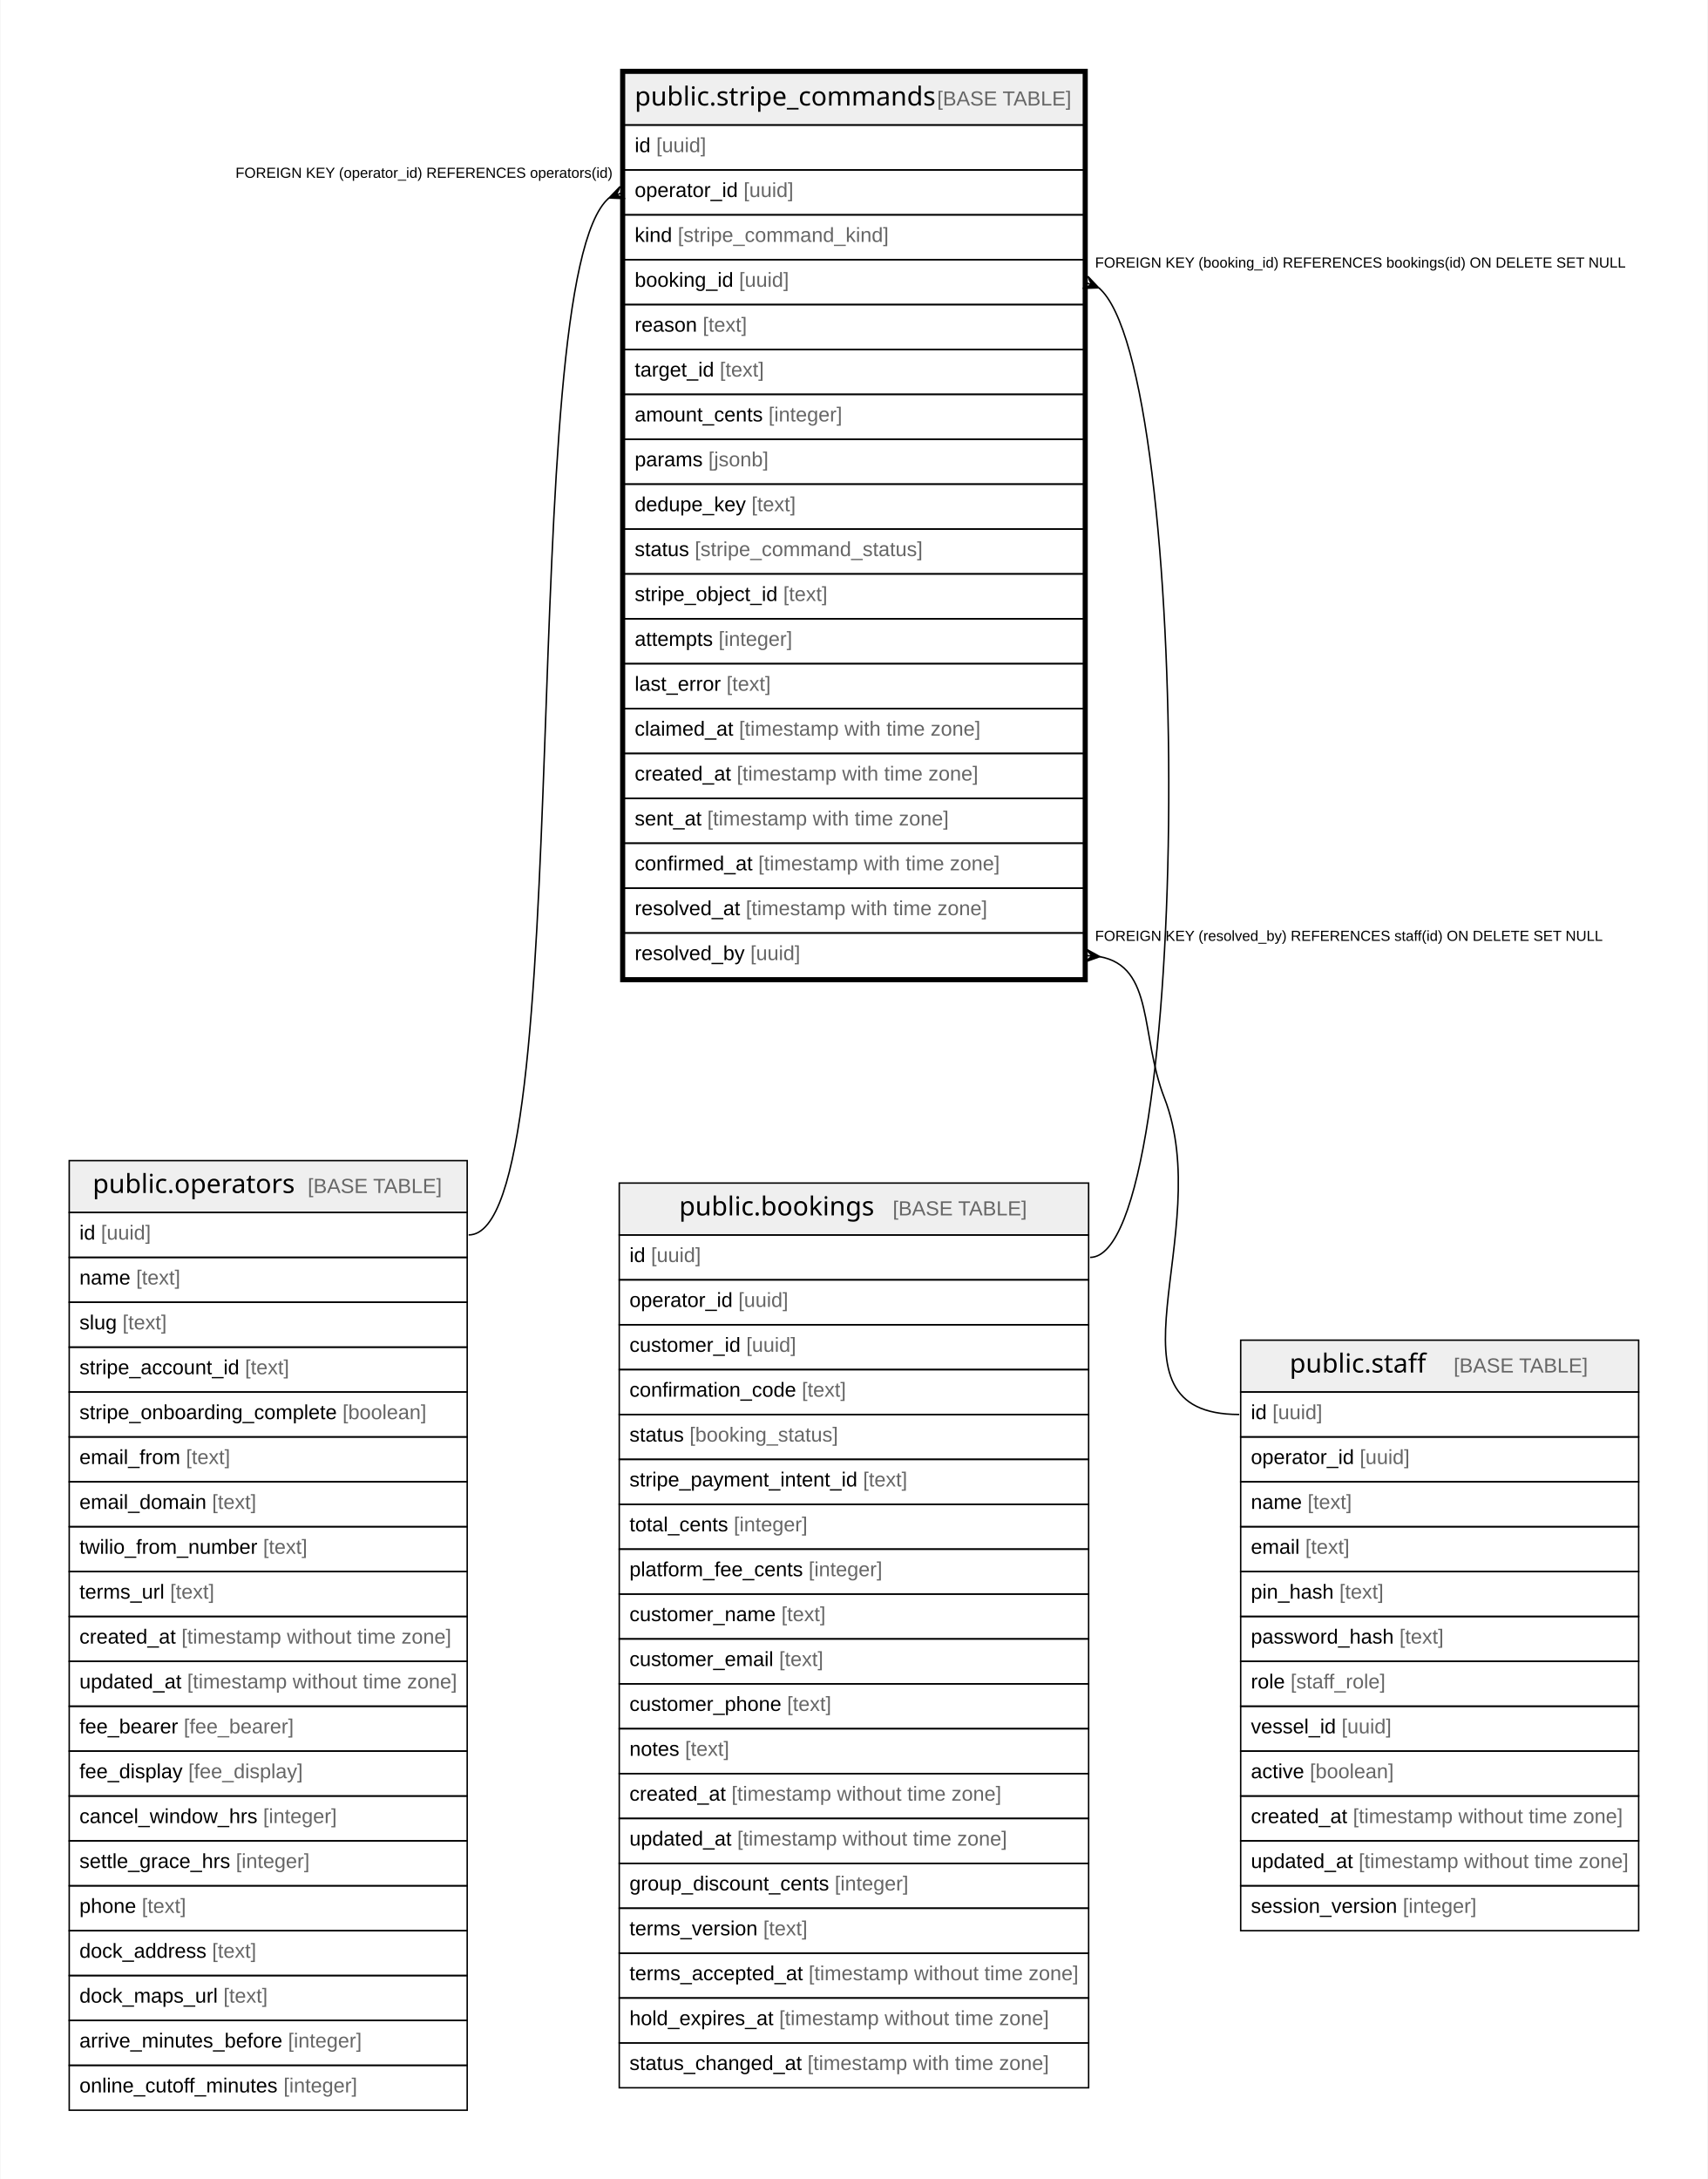
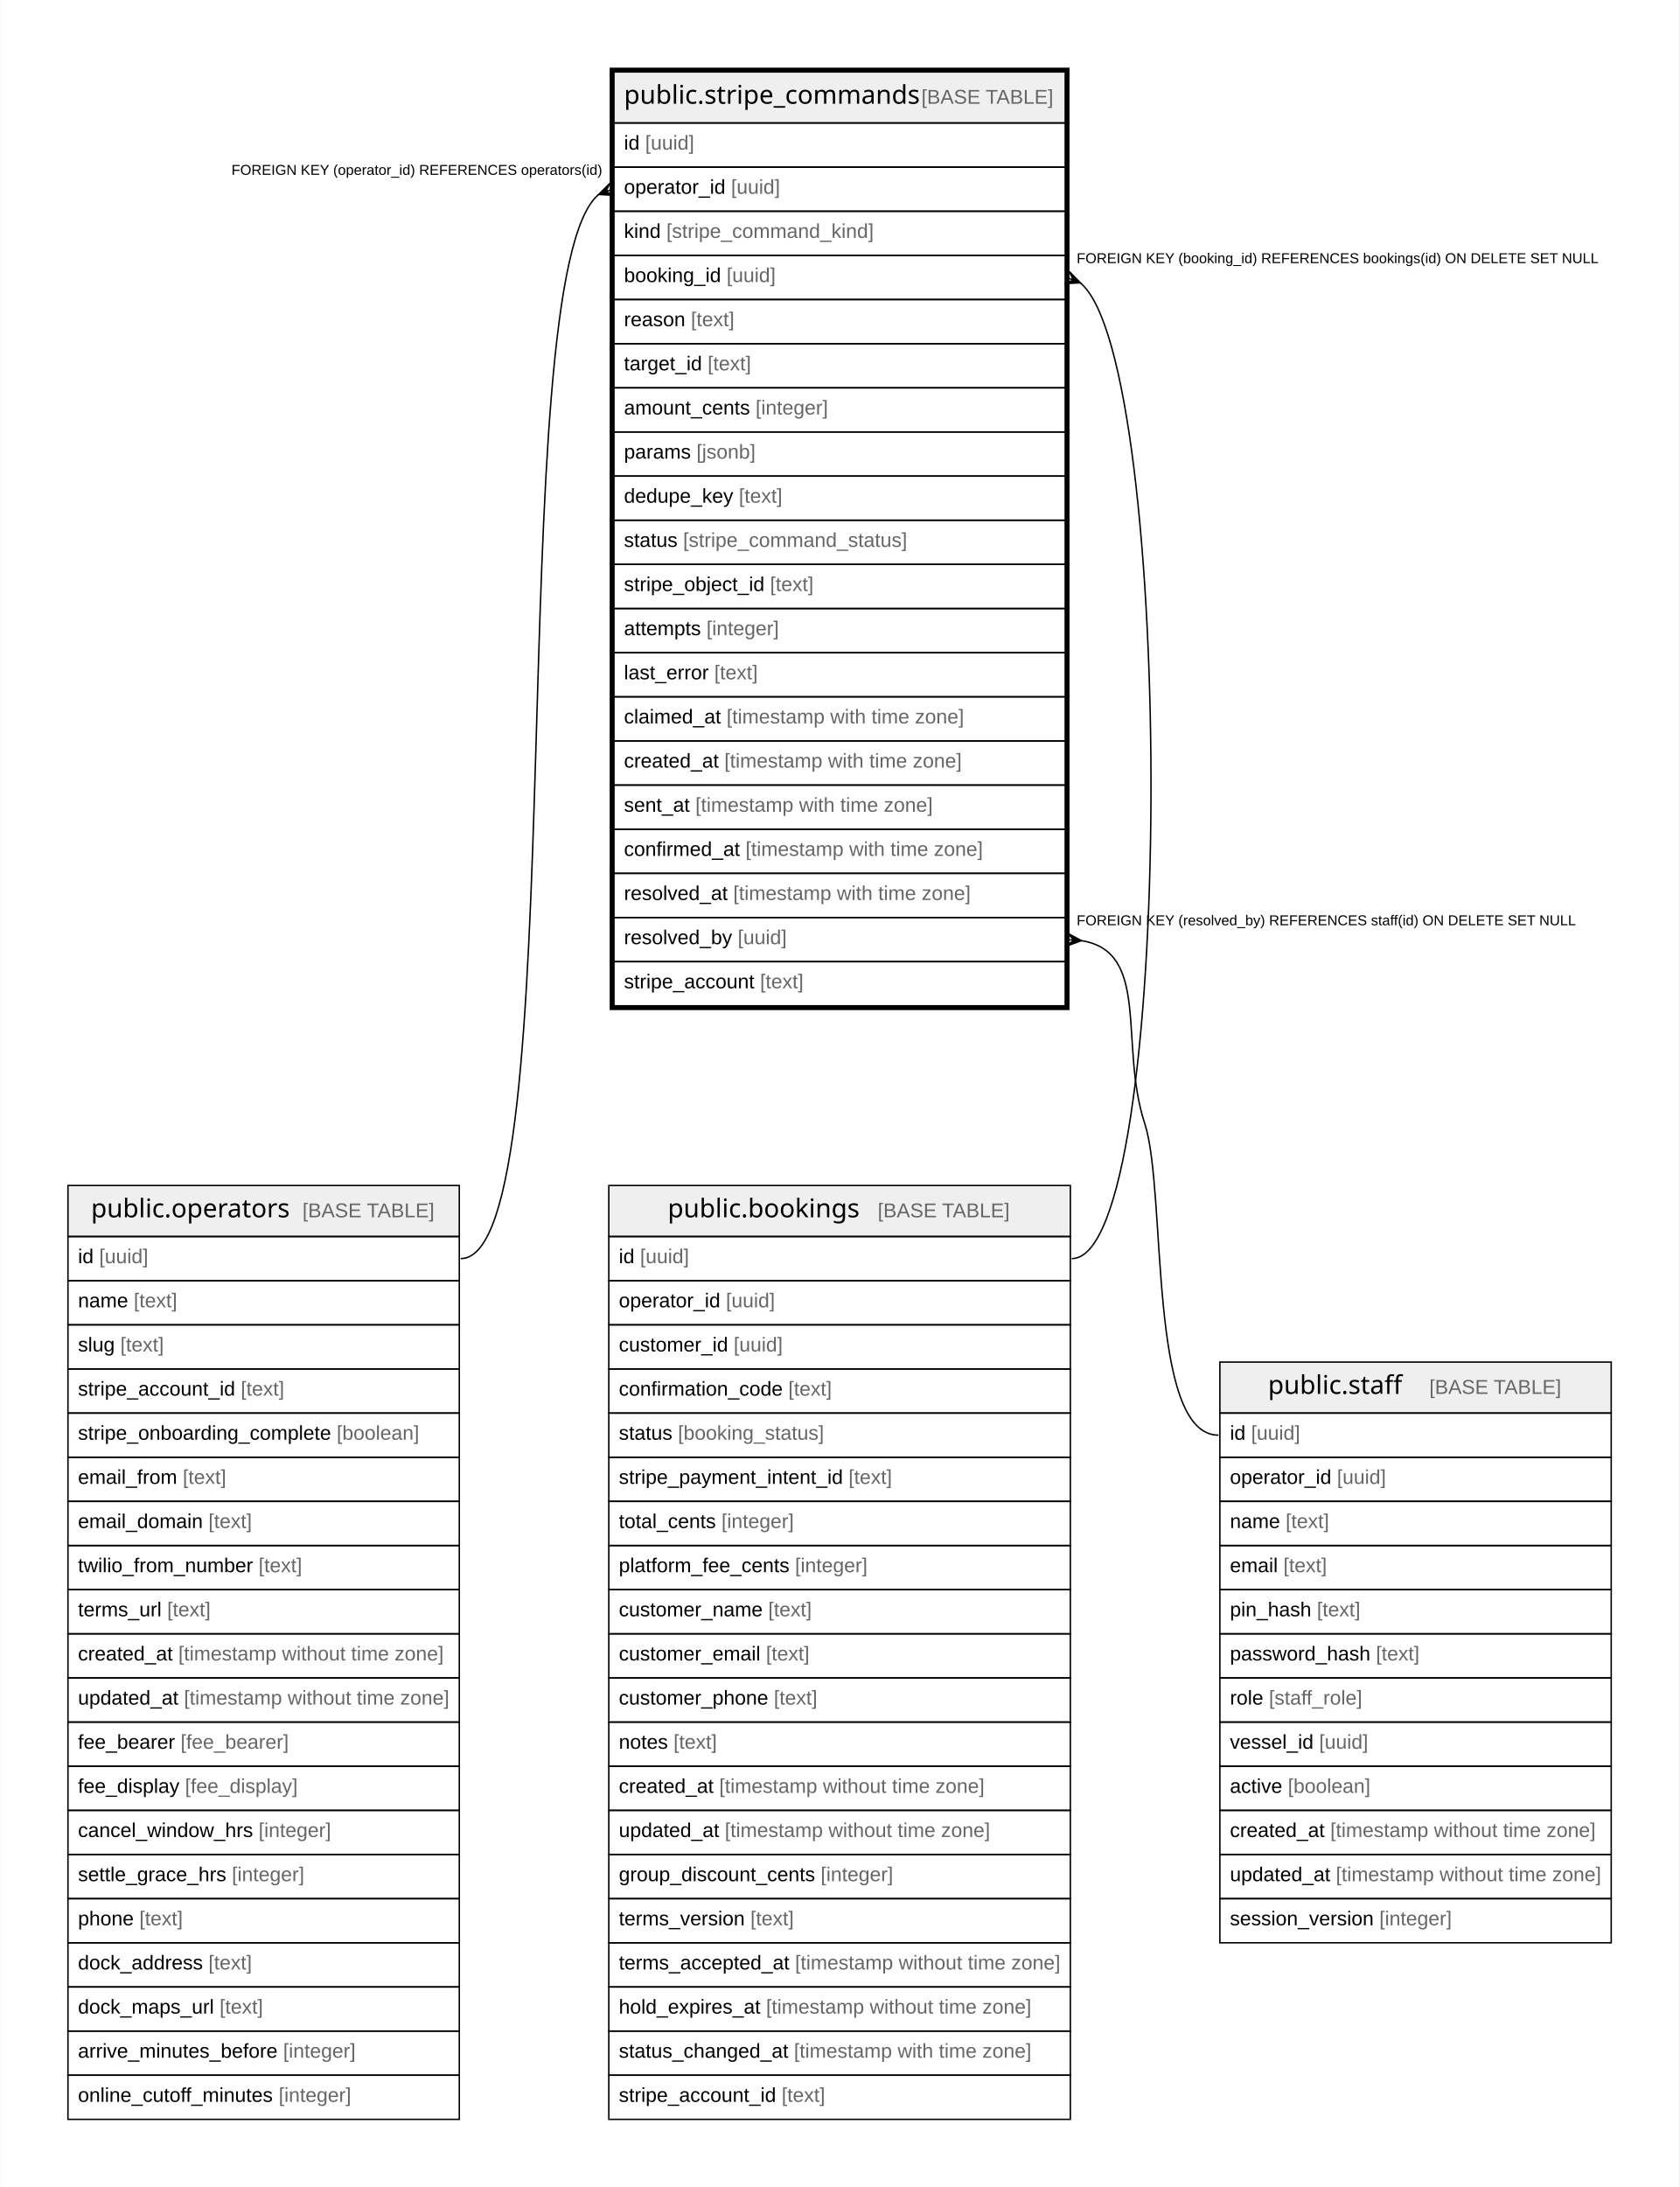
- <svg xmlns="http://www.w3.org/2000/svg" width="1172pt" height="1495pt" viewBox="0.00 0.00 1171.54 1495.20">
-   <g id="graph0" class="graph" transform="scale(1 1) rotate(0) translate(4 1491.2)">
-     <polygon fill="white" stroke="none" points="-4,4 -4,-1491.2 1167.54,-1491.2 1167.54,4 -4,4" />
+ <svg xmlns="http://www.w3.org/2000/svg" width="1172pt" height="1526pt" viewBox="0.00 0.00 1171.54 1526.00">
+   <g id="graph0" class="graph" transform="scale(1 1) rotate(0) translate(4 1522)">
+     <polygon fill="white" stroke="none" points="-4,4 -4,-1522 1167.54,-1522 1167.54,4 -4,4" />
    <g id="node1" class="node">
-       <polygon fill="#efefef" stroke="none" points="424.29,-1405.4 424.29,-1441 739.25,-1441 739.25,-1405.4 424.29,-1405.4" />
-       <polygon fill="none" stroke="black" points="424.29,-1405.4 424.29,-1441 739.25,-1441 739.25,-1405.4 424.29,-1405.4" />
-       <text text-anchor="start" x="431.29" y="-1418.8" font-family="Arial Bold" font-size="18.00">public.stripe_commands</text>
-       <text text-anchor="start" x="607.76" y="-1418.8" font-family="Arial" font-size="14.00">    </text>
-       <text text-anchor="start" x="638.88" y="-1418.8" font-family="Arial" font-size="14.00" fill="#666666">[BASE TABLE]</text>
+       <polygon fill="#efefef" stroke="none" points="424.29,-1436.2 424.29,-1471.8 739.25,-1471.8 739.25,-1436.2 424.29,-1436.2" />
+       <polygon fill="none" stroke="black" points="424.29,-1436.2 424.29,-1471.8 739.25,-1471.8 739.25,-1436.2 424.29,-1436.2" />
+       <text text-anchor="start" x="431.29" y="-1449.6" font-family="Arial Bold" font-size="18.00">public.stripe_commands</text>
+       <text text-anchor="start" x="607.76" y="-1449.6" font-family="Arial" font-size="14.00">    </text>
+       <text text-anchor="start" x="638.88" y="-1449.6" font-family="Arial" font-size="14.00" fill="#666666">[BASE TABLE]</text>
+       <polygon fill="none" stroke="black" points="424.29,-1405.4 424.29,-1436.2 739.25,-1436.2 739.25,-1405.4 424.29,-1405.4" />
+       <text text-anchor="start" x="431.29" y="-1417.6" font-family="Arial" font-size="14.00">id </text>
+       <text text-anchor="start" x="446.08" y="-1417.6" font-family="Arial" font-size="14.00" fill="#666666">[uuid]</text>
      <polygon fill="none" stroke="black" points="424.29,-1374.6 424.29,-1405.4 739.25,-1405.4 739.25,-1374.6 424.29,-1374.6" />
-       <text text-anchor="start" x="431.29" y="-1386.8" font-family="Arial" font-size="14.00">id </text>
-       <text text-anchor="start" x="446.08" y="-1386.8" font-family="Arial" font-size="14.00" fill="#666666">[uuid]</text>
+       <text text-anchor="start" x="431.29" y="-1386.8" font-family="Arial" font-size="14.00">operator_id </text>
+       <text text-anchor="start" x="506.01" y="-1386.8" font-family="Arial" font-size="14.00" fill="#666666">[uuid]</text>
      <polygon fill="none" stroke="black" points="424.29,-1343.8 424.29,-1374.6 739.25,-1374.6 739.25,-1343.8 424.29,-1343.8" />
-       <text text-anchor="start" x="431.29" y="-1356" font-family="Arial" font-size="14.00">operator_id </text>
-       <text text-anchor="start" x="506.01" y="-1356" font-family="Arial" font-size="14.00" fill="#666666">[uuid]</text>
+       <text text-anchor="start" x="431.29" y="-1356" font-family="Arial" font-size="14.00">kind </text>
+       <text text-anchor="start" x="460.87" y="-1356" font-family="Arial" font-size="14.00" fill="#666666">[stripe_command_kind]</text>
      <polygon fill="none" stroke="black" points="424.29,-1313 424.29,-1343.8 739.25,-1343.8 739.25,-1313 424.29,-1313" />
-       <text text-anchor="start" x="431.29" y="-1325.2" font-family="Arial" font-size="14.00">kind </text>
-       <text text-anchor="start" x="460.87" y="-1325.2" font-family="Arial" font-size="14.00" fill="#666666">[stripe_command_kind]</text>
+       <text text-anchor="start" x="431.29" y="-1325.2" font-family="Arial" font-size="14.00">booking_id </text>
+       <text text-anchor="start" x="502.91" y="-1325.2" font-family="Arial" font-size="14.00" fill="#666666">[uuid]</text>
      <polygon fill="none" stroke="black" points="424.29,-1282.2 424.29,-1313 739.25,-1313 739.25,-1282.2 424.29,-1282.2" />
-       <text text-anchor="start" x="431.29" y="-1294.4" font-family="Arial" font-size="14.00">booking_id </text>
-       <text text-anchor="start" x="502.91" y="-1294.4" font-family="Arial" font-size="14.00" fill="#666666">[uuid]</text>
+       <text text-anchor="start" x="431.29" y="-1294.4" font-family="Arial" font-size="14.00">reason </text>
+       <text text-anchor="start" x="477.99" y="-1294.4" font-family="Arial" font-size="14.00" fill="#666666">[text]</text>
      <polygon fill="none" stroke="black" points="424.29,-1251.4 424.29,-1282.2 739.25,-1282.2 739.25,-1251.4 424.29,-1251.4" />
-       <text text-anchor="start" x="431.29" y="-1263.6" font-family="Arial" font-size="14.00">reason </text>
-       <text text-anchor="start" x="477.99" y="-1263.6" font-family="Arial" font-size="14.00" fill="#666666">[text]</text>
+       <text text-anchor="start" x="431.29" y="-1263.6" font-family="Arial" font-size="14.00">target_id </text>
+       <text text-anchor="start" x="489.67" y="-1263.6" font-family="Arial" font-size="14.00" fill="#666666">[text]</text>
      <polygon fill="none" stroke="black" points="424.29,-1220.6 424.29,-1251.4 739.25,-1251.4 739.25,-1220.6 424.29,-1220.6" />
-       <text text-anchor="start" x="431.29" y="-1232.8" font-family="Arial" font-size="14.00">target_id </text>
-       <text text-anchor="start" x="489.67" y="-1232.8" font-family="Arial" font-size="14.00" fill="#666666">[text]</text>
+       <text text-anchor="start" x="431.29" y="-1232.8" font-family="Arial" font-size="14.00">amount_cents </text>
+       <text text-anchor="start" x="523.13" y="-1232.8" font-family="Arial" font-size="14.00" fill="#666666">[integer]</text>
      <polygon fill="none" stroke="black" points="424.29,-1189.8 424.29,-1220.6 739.25,-1220.6 739.25,-1189.8 424.29,-1189.8" />
-       <text text-anchor="start" x="431.29" y="-1202" font-family="Arial" font-size="14.00">amount_cents </text>
-       <text text-anchor="start" x="523.13" y="-1202" font-family="Arial" font-size="14.00" fill="#666666">[integer]</text>
+       <text text-anchor="start" x="431.29" y="-1202" font-family="Arial" font-size="14.00">params </text>
+       <text text-anchor="start" x="481.87" y="-1202" font-family="Arial" font-size="14.00" fill="#666666">[jsonb]</text>
      <polygon fill="none" stroke="black" points="424.29,-1159 424.29,-1189.8 739.25,-1189.8 739.25,-1159 424.29,-1159" />
-       <text text-anchor="start" x="431.29" y="-1171.2" font-family="Arial" font-size="14.00">params </text>
-       <text text-anchor="start" x="481.87" y="-1171.2" font-family="Arial" font-size="14.00" fill="#666666">[jsonb]</text>
+       <text text-anchor="start" x="431.29" y="-1171.2" font-family="Arial" font-size="14.00">dedupe_key </text>
+       <text text-anchor="start" x="511.47" y="-1171.2" font-family="Arial" font-size="14.00" fill="#666666">[text]</text>
      <polygon fill="none" stroke="black" points="424.29,-1128.2 424.29,-1159 739.25,-1159 739.25,-1128.2 424.29,-1128.2" />
-       <text text-anchor="start" x="431.29" y="-1140.4" font-family="Arial" font-size="14.00">dedupe_key </text>
-       <text text-anchor="start" x="511.47" y="-1140.4" font-family="Arial" font-size="14.00" fill="#666666">[text]</text>
+       <text text-anchor="start" x="431.29" y="-1140.4" font-family="Arial" font-size="14.00">status </text>
+       <text text-anchor="start" x="472.53" y="-1140.4" font-family="Arial" font-size="14.00" fill="#666666">[stripe_command_status]</text>
      <polygon fill="none" stroke="black" points="424.29,-1097.4 424.29,-1128.2 739.25,-1128.2 739.25,-1097.4 424.29,-1097.4" />
-       <text text-anchor="start" x="431.29" y="-1109.6" font-family="Arial" font-size="14.00">status </text>
-       <text text-anchor="start" x="472.53" y="-1109.6" font-family="Arial" font-size="14.00" fill="#666666">[stripe_command_status]</text>
+       <text text-anchor="start" x="431.29" y="-1109.6" font-family="Arial" font-size="14.00">stripe_object_id </text>
+       <text text-anchor="start" x="533.24" y="-1109.6" font-family="Arial" font-size="14.00" fill="#666666">[text]</text>
      <polygon fill="none" stroke="black" points="424.29,-1066.6 424.29,-1097.4 739.25,-1097.4 739.25,-1066.6 424.29,-1066.6" />
-       <text text-anchor="start" x="431.29" y="-1078.8" font-family="Arial" font-size="14.00">stripe_object_id </text>
-       <text text-anchor="start" x="533.24" y="-1078.8" font-family="Arial" font-size="14.00" fill="#666666">[text]</text>
+       <text text-anchor="start" x="431.29" y="-1078.8" font-family="Arial" font-size="14.00">attempts </text>
+       <text text-anchor="start" x="488.87" y="-1078.8" font-family="Arial" font-size="14.00" fill="#666666">[integer]</text>
      <polygon fill="none" stroke="black" points="424.29,-1035.8 424.29,-1066.6 739.25,-1066.6 739.25,-1035.8 424.29,-1035.8" />
-       <text text-anchor="start" x="431.29" y="-1048" font-family="Arial" font-size="14.00">attempts </text>
-       <text text-anchor="start" x="488.87" y="-1048" font-family="Arial" font-size="14.00" fill="#666666">[integer]</text>
+       <text text-anchor="start" x="431.29" y="-1048" font-family="Arial" font-size="14.00">last_error </text>
+       <text text-anchor="start" x="494.31" y="-1048" font-family="Arial" font-size="14.00" fill="#666666">[text]</text>
      <polygon fill="none" stroke="black" points="424.29,-1005 424.29,-1035.8 739.25,-1035.8 739.25,-1005 424.29,-1005" />
-       <text text-anchor="start" x="431.29" y="-1017.2" font-family="Arial" font-size="14.00">last_error </text>
-       <text text-anchor="start" x="494.31" y="-1017.2" font-family="Arial" font-size="14.00" fill="#666666">[text]</text>
+       <text text-anchor="start" x="431.29" y="-1017.2" font-family="Arial" font-size="14.00">claimed_at </text>
+       <text text-anchor="start" x="502.89" y="-1017.2" font-family="Arial" font-size="14.00" fill="#666666">[timestamp with time zone]</text>
      <polygon fill="none" stroke="black" points="424.29,-974.2 424.29,-1005 739.25,-1005 739.25,-974.2 424.29,-974.2" />
-       <text text-anchor="start" x="431.29" y="-986.4" font-family="Arial" font-size="14.00">claimed_at </text>
-       <text text-anchor="start" x="502.89" y="-986.4" font-family="Arial" font-size="14.00" fill="#666666">[timestamp with time zone]</text>
+       <text text-anchor="start" x="431.29" y="-986.4" font-family="Arial" font-size="14.00">created_at </text>
+       <text text-anchor="start" x="501.34" y="-986.4" font-family="Arial" font-size="14.00" fill="#666666">[timestamp with time zone]</text>
      <polygon fill="none" stroke="black" points="424.29,-943.4 424.29,-974.2 739.25,-974.2 739.25,-943.4 424.29,-943.4" />
-       <text text-anchor="start" x="431.29" y="-955.6" font-family="Arial" font-size="14.00">created_at </text>
-       <text text-anchor="start" x="501.34" y="-955.6" font-family="Arial" font-size="14.00" fill="#666666">[timestamp with time zone]</text>
+       <text text-anchor="start" x="431.29" y="-955.6" font-family="Arial" font-size="14.00">sent_at </text>
+       <text text-anchor="start" x="481.11" y="-955.6" font-family="Arial" font-size="14.00" fill="#666666">[timestamp with time zone]</text>
      <polygon fill="none" stroke="black" points="424.29,-912.6 424.29,-943.4 739.25,-943.4 739.25,-912.6 424.29,-912.6" />
-       <text text-anchor="start" x="431.29" y="-924.8" font-family="Arial" font-size="14.00">sent_at </text>
-       <text text-anchor="start" x="481.11" y="-924.8" font-family="Arial" font-size="14.00" fill="#666666">[timestamp with time zone]</text>
+       <text text-anchor="start" x="431.29" y="-924.8" font-family="Arial" font-size="14.00">confirmed_at </text>
+       <text text-anchor="start" x="516.11" y="-924.8" font-family="Arial" font-size="14.00" fill="#666666">[timestamp with time zone]</text>
      <polygon fill="none" stroke="black" points="424.29,-881.8 424.29,-912.6 739.25,-912.6 739.25,-881.8 424.29,-881.8" />
-       <text text-anchor="start" x="431.29" y="-894" font-family="Arial" font-size="14.00">confirmed_at </text>
-       <text text-anchor="start" x="516.11" y="-894" font-family="Arial" font-size="14.00" fill="#666666">[timestamp with time zone]</text>
+       <text text-anchor="start" x="431.29" y="-894" font-family="Arial" font-size="14.00">resolved_at </text>
+       <text text-anchor="start" x="507.56" y="-894" font-family="Arial" font-size="14.00" fill="#666666">[timestamp with time zone]</text>
      <polygon fill="none" stroke="black" points="424.29,-851 424.29,-881.8 739.25,-881.8 739.25,-851 424.29,-851" />
-       <text text-anchor="start" x="431.29" y="-863.2" font-family="Arial" font-size="14.00">resolved_at </text>
-       <text text-anchor="start" x="507.56" y="-863.2" font-family="Arial" font-size="14.00" fill="#666666">[timestamp with time zone]</text>
+       <text text-anchor="start" x="431.29" y="-863.2" font-family="Arial" font-size="14.00">resolved_by </text>
+       <text text-anchor="start" x="510.67" y="-863.2" font-family="Arial" font-size="14.00" fill="#666666">[uuid]</text>
      <polygon fill="none" stroke="black" points="424.29,-820.2 424.29,-851 739.25,-851 739.25,-820.2 424.29,-820.2" />
-       <text text-anchor="start" x="431.29" y="-832.4" font-family="Arial" font-size="14.00">resolved_by </text>
-       <text text-anchor="start" x="510.67" y="-832.4" font-family="Arial" font-size="14.00" fill="#666666">[uuid]</text>
-       <polygon fill="none" stroke="black" stroke-width="3" points="422.79,-818.7 422.79,-1442.5 740.75,-1442.5 740.75,-818.7 422.79,-818.7" />
+       <text text-anchor="start" x="431.29" y="-832.4" font-family="Arial" font-size="14.00">stripe_account </text>
+       <text text-anchor="start" x="526.24" y="-832.4" font-family="Arial" font-size="14.00" fill="#666666">[text]</text>
+       <polygon fill="none" stroke="black" stroke-width="3" points="422.79,-818.7 422.79,-1473.3 740.75,-1473.3 740.75,-818.7 422.79,-818.7" />
    </g>
    <g id="node2" class="node">
      <polygon fill="#efefef" stroke="none" points="43.2,-659.2 43.2,-694.8 316.34,-694.8 316.34,-659.2 43.2,-659.2" />
      <polygon fill="none" stroke="black" points="43.2,-659.2 43.2,-694.8 316.34,-694.8 316.34,-659.2 43.2,-659.2" />
      <text text-anchor="start" x="59.3" y="-672.6" font-family="Arial Bold" font-size="18.00">public.operators</text>
      <text text-anchor="start" x="175.76" y="-672.6" font-family="Arial" font-size="14.00">    </text>
      <text text-anchor="start" x="206.88" y="-672.6" font-family="Arial" font-size="14.00" fill="#666666">[BASE TABLE]</text>
      <polygon fill="none" stroke="black" points="43.2,-628.4 43.2,-659.2 316.34,-659.2 316.34,-628.4 43.2,-628.4" />
      <text text-anchor="start" x="50.2" y="-640.6" font-family="Arial" font-size="14.00">id </text>
      <text text-anchor="start" x="64.99" y="-640.6" font-family="Arial" font-size="14.00" fill="#666666">[uuid]</text>
      <polygon fill="none" stroke="black" points="43.2,-597.6 43.2,-628.4 316.34,-628.4 316.34,-597.6 43.2,-597.6" />
      <text text-anchor="start" x="50.2" y="-609.8" font-family="Arial" font-size="14.00">name </text>
      <text text-anchor="start" x="89.11" y="-609.8" font-family="Arial" font-size="14.00" fill="#666666">[text]</text>
      <polygon fill="none" stroke="black" points="43.2,-566.8 43.2,-597.6 316.34,-597.6 316.34,-566.8 43.2,-566.8" />
      <text text-anchor="start" x="50.2" y="-579" font-family="Arial" font-size="14.00">slug </text>
      <text text-anchor="start" x="79.77" y="-579" font-family="Arial" font-size="14.00" fill="#666666">[text]</text>
      <polygon fill="none" stroke="black" points="43.2,-536 43.2,-566.8 316.34,-566.8 316.34,-536 43.2,-536" />
      <text text-anchor="start" x="50.2" y="-548.2" font-family="Arial" font-size="14.00">stripe_account_id </text>
      <text text-anchor="start" x="163.83" y="-548.2" font-family="Arial" font-size="14.00" fill="#666666">[text]</text>
      <polygon fill="none" stroke="black" points="43.2,-505.2 43.2,-536 316.34,-536 316.34,-505.2 43.2,-505.2" />
      <text text-anchor="start" x="50.2" y="-517.4" font-family="Arial" font-size="14.00">stripe_onboarding_complete </text>
      <text text-anchor="start" x="230.76" y="-517.4" font-family="Arial" font-size="14.00" fill="#666666">[boolean]</text>
      <polygon fill="none" stroke="black" points="43.2,-474.4 43.2,-505.2 316.34,-505.2 316.34,-474.4 43.2,-474.4" />
      <text text-anchor="start" x="50.2" y="-486.6" font-family="Arial" font-size="14.00">email_from </text>
      <text text-anchor="start" x="123.33" y="-486.6" font-family="Arial" font-size="14.00" fill="#666666">[text]</text>
      <polygon fill="none" stroke="black" points="43.2,-443.6 43.2,-474.4 316.34,-474.4 316.34,-443.6 43.2,-443.6" />
      <text text-anchor="start" x="50.2" y="-455.8" font-family="Arial" font-size="14.00">email_domain </text>
      <text text-anchor="start" x="141.25" y="-455.8" font-family="Arial" font-size="14.00" fill="#666666">[text]</text>
      <polygon fill="none" stroke="black" points="43.2,-412.8 43.2,-443.6 316.34,-443.6 316.34,-412.8 43.2,-412.8" />
      <text text-anchor="start" x="50.2" y="-425" font-family="Arial" font-size="14.00">twilio_from_number </text>
      <text text-anchor="start" x="176.25" y="-425" font-family="Arial" font-size="14.00" fill="#666666">[text]</text>
      <polygon fill="none" stroke="black" points="43.2,-382 43.2,-412.8 316.34,-412.8 316.34,-382 43.2,-382" />
      <text text-anchor="start" x="50.2" y="-394.2" font-family="Arial" font-size="14.00">terms_url </text>
      <text text-anchor="start" x="112.43" y="-394.2" font-family="Arial" font-size="14.00" fill="#666666">[text]</text>
      <polygon fill="none" stroke="black" points="43.2,-351.2 43.2,-382 316.34,-382 316.34,-351.2 43.2,-351.2" />
      <text text-anchor="start" x="50.2" y="-363.4" font-family="Arial" font-size="14.00">created_at </text>
      <text text-anchor="start" x="120.25" y="-363.4" font-family="Arial" font-size="14.00" fill="#666666">[timestamp without time zone]</text>
      <polygon fill="none" stroke="black" points="43.2,-320.4 43.2,-351.2 316.34,-351.2 316.34,-320.4 43.2,-320.4" />
      <text text-anchor="start" x="50.2" y="-332.6" font-family="Arial" font-size="14.00">updated_at </text>
      <text text-anchor="start" x="124.16" y="-332.6" font-family="Arial" font-size="14.00" fill="#666666">[timestamp without time zone]</text>
      <polygon fill="none" stroke="black" points="43.2,-289.6 43.2,-320.4 316.34,-320.4 316.34,-289.6 43.2,-289.6" />
      <text text-anchor="start" x="50.2" y="-301.8" font-family="Arial" font-size="14.00">fee_bearer </text>
      <text text-anchor="start" x="121.81" y="-301.8" font-family="Arial" font-size="14.00" fill="#666666">[fee_bearer]</text>
      <polygon fill="none" stroke="black" points="43.2,-258.8 43.2,-289.6 316.34,-289.6 316.34,-258.8 43.2,-258.8" />
      <text text-anchor="start" x="50.2" y="-271" font-family="Arial" font-size="14.00">fee_display </text>
      <text text-anchor="start" x="124.92" y="-271" font-family="Arial" font-size="14.00" fill="#666666">[fee_display]</text>
      <polygon fill="none" stroke="black" points="43.2,-228 43.2,-258.8 316.34,-258.8 316.34,-228 43.2,-228" />
      <text text-anchor="start" x="50.2" y="-240.2" font-family="Arial" font-size="14.00">cancel_window_hrs </text>
      <text text-anchor="start" x="176.27" y="-240.2" font-family="Arial" font-size="14.00" fill="#666666">[integer]</text>
      <polygon fill="none" stroke="black" points="43.2,-197.2 43.2,-228 316.34,-228 316.34,-197.2 43.2,-197.2" />
      <text text-anchor="start" x="50.2" y="-209.4" font-family="Arial" font-size="14.00">settle_grace_hrs </text>
      <text text-anchor="start" x="157.59" y="-209.4" font-family="Arial" font-size="14.00" fill="#666666">[integer]</text>
      <polygon fill="none" stroke="black" points="43.2,-166.4 43.2,-197.2 316.34,-197.2 316.34,-166.4 43.2,-166.4" />
      <text text-anchor="start" x="50.2" y="-178.6" font-family="Arial" font-size="14.00">phone </text>
      <text text-anchor="start" x="93.02" y="-178.6" font-family="Arial" font-size="14.00" fill="#666666">[text]</text>
      <polygon fill="none" stroke="black" points="43.2,-135.6 43.2,-166.4 316.34,-166.4 316.34,-135.6 43.2,-135.6" />
      <text text-anchor="start" x="50.2" y="-147.8" font-family="Arial" font-size="14.00">dock_address </text>
      <text text-anchor="start" x="141.25" y="-147.8" font-family="Arial" font-size="14.00" fill="#666666">[text]</text>
      <polygon fill="none" stroke="black" points="43.2,-104.8 43.2,-135.6 316.34,-135.6 316.34,-104.8 43.2,-104.8" />
      <text text-anchor="start" x="50.2" y="-117" font-family="Arial" font-size="14.00">dock_maps_url </text>
      <text text-anchor="start" x="149.03" y="-117" font-family="Arial" font-size="14.00" fill="#666666">[text]</text>
      <polygon fill="none" stroke="black" points="43.2,-74 43.2,-104.8 316.34,-104.8 316.34,-74 43.2,-74" />
      <text text-anchor="start" x="50.2" y="-86.2" font-family="Arial" font-size="14.00">arrive_minutes_before </text>
      <text text-anchor="start" x="193.39" y="-86.2" font-family="Arial" font-size="14.00" fill="#666666">[integer]</text>
      <polygon fill="none" stroke="black" points="43.2,-43.2 43.2,-74 316.34,-74 316.34,-43.2 43.2,-43.2" />
      <text text-anchor="start" x="50.2" y="-55.4" font-family="Arial" font-size="14.00">online_cutoff_minutes </text>
      <text text-anchor="start" x="190.29" y="-55.4" font-family="Arial" font-size="14.00" fill="#666666">[integer]</text>
    </g>
    <g id="edge1" class="edge">
-       <path fill="none" stroke="black" d="M413.66,-1355.35C347.39,-1299.04 394.25,-643.8 317.34,-643.8" />
-       <polygon fill="black" stroke="black" points="413.7,-1355.36 421.31,-1363.25 418.65,-1357.34 422.67,-1358.95 422.67,-1358.95 422.67,-1358.95 418.65,-1357.34 424.65,-1354.9 413.7,-1355.36" />
-       <text text-anchor="start" x="157.33" y="-1369.2" font-family="Arial" font-size="10.00">FOREIGN KEY (operator_id) REFERENCES operators(id)</text>
+       <path fill="none" stroke="black" d="M413.7,-1386.34C344.35,-1330.04 397.65,-643.8 317.34,-643.8" />
+       <polygon fill="black" stroke="black" points="413.64,-1386.31 421.38,-1394.08 418.62,-1388.22 422.67,-1389.76 422.67,-1389.76 422.67,-1389.76 418.62,-1388.22 424.59,-1385.68 413.64,-1386.31" />
+       <text text-anchor="start" x="157.33" y="-1400" font-family="Arial" font-size="10.00">FOREIGN KEY (operator_id) REFERENCES operators(id)</text>
    </g>
    <g id="node3" class="node">
-       <polygon fill="#efefef" stroke="none" points="420.7,-643.8 420.7,-679.4 742.84,-679.4 742.84,-643.8 420.7,-643.8" />
-       <polygon fill="none" stroke="black" points="420.7,-643.8 420.7,-679.4 742.84,-679.4 742.84,-643.8 420.7,-643.8" />
-       <text text-anchor="start" x="461.78" y="-657.2" font-family="Arial Bold" font-size="18.00">public.bookings</text>
-       <text text-anchor="start" x="577.28" y="-657.2" font-family="Arial" font-size="14.00">    </text>
-       <text text-anchor="start" x="608.39" y="-657.2" font-family="Arial" font-size="14.00" fill="#666666">[BASE TABLE]</text>
-       <polygon fill="none" stroke="black" points="420.7,-613 420.7,-643.8 742.84,-643.8 742.84,-613 420.7,-613" />
-       <text text-anchor="start" x="427.7" y="-625.2" font-family="Arial" font-size="14.00">id </text>
-       <text text-anchor="start" x="442.49" y="-625.2" font-family="Arial" font-size="14.00" fill="#666666">[uuid]</text>
-       <polygon fill="none" stroke="black" points="420.7,-582.2 420.7,-613 742.84,-613 742.84,-582.2 420.7,-582.2" />
-       <text text-anchor="start" x="427.7" y="-594.4" font-family="Arial" font-size="14.00">operator_id </text>
-       <text text-anchor="start" x="502.42" y="-594.4" font-family="Arial" font-size="14.00" fill="#666666">[uuid]</text>
-       <polygon fill="none" stroke="black" points="420.7,-551.4 420.7,-582.2 742.84,-582.2 742.84,-551.4 420.7,-551.4" />
-       <text text-anchor="start" x="427.7" y="-563.6" font-family="Arial" font-size="14.00">customer_id </text>
-       <text text-anchor="start" x="507.84" y="-563.6" font-family="Arial" font-size="14.00" fill="#666666">[uuid]</text>
-       <polygon fill="none" stroke="black" points="420.7,-520.6 420.7,-551.4 742.84,-551.4 742.84,-520.6 420.7,-520.6" />
-       <text text-anchor="start" x="427.7" y="-532.8" font-family="Arial" font-size="14.00">confirmation_code </text>
-       <text text-anchor="start" x="545.99" y="-532.8" font-family="Arial" font-size="14.00" fill="#666666">[text]</text>
-       <polygon fill="none" stroke="black" points="420.7,-489.8 420.7,-520.6 742.84,-520.6 742.84,-489.8 420.7,-489.8" />
-       <text text-anchor="start" x="427.7" y="-502" font-family="Arial" font-size="14.00">status </text>
-       <text text-anchor="start" x="468.94" y="-502" font-family="Arial" font-size="14.00" fill="#666666">[booking_status]</text>
-       <polygon fill="none" stroke="black" points="420.7,-459 420.7,-489.8 742.84,-489.8 742.84,-459 420.7,-459" />
-       <text text-anchor="start" x="427.7" y="-471.2" font-family="Arial" font-size="14.00">stripe_payment_intent_id </text>
-       <text text-anchor="start" x="588.02" y="-471.2" font-family="Arial" font-size="14.00" fill="#666666">[text]</text>
-       <polygon fill="none" stroke="black" points="420.7,-428.2 420.7,-459 742.84,-459 742.84,-428.2 420.7,-428.2" />
-       <text text-anchor="start" x="427.7" y="-440.4" font-family="Arial" font-size="14.00">total_cents </text>
-       <text text-anchor="start" x="499.3" y="-440.4" font-family="Arial" font-size="14.00" fill="#666666">[integer]</text>
-       <polygon fill="none" stroke="black" points="420.7,-397.4 420.7,-428.2 742.84,-428.2 742.84,-397.4 420.7,-397.4" />
-       <text text-anchor="start" x="427.7" y="-409.6" font-family="Arial" font-size="14.00">platform_fee_cents </text>
-       <text text-anchor="start" x="550.66" y="-409.6" font-family="Arial" font-size="14.00" fill="#666666">[integer]</text>
-       <polygon fill="none" stroke="black" points="420.7,-366.6 420.7,-397.4 742.84,-397.4 742.84,-366.6 420.7,-366.6" />
-       <text text-anchor="start" x="427.7" y="-378.8" font-family="Arial" font-size="14.00">customer_name </text>
-       <text text-anchor="start" x="531.97" y="-378.8" font-family="Arial" font-size="14.00" fill="#666666">[text]</text>
-       <polygon fill="none" stroke="black" points="420.7,-335.8 420.7,-366.6 742.84,-366.6 742.84,-335.8 420.7,-335.8" />
-       <text text-anchor="start" x="427.7" y="-348" font-family="Arial" font-size="14.00">customer_email </text>
-       <text text-anchor="start" x="530.4" y="-348" font-family="Arial" font-size="14.00" fill="#666666">[text]</text>
-       <polygon fill="none" stroke="black" points="420.7,-305 420.7,-335.8 742.84,-335.8 742.84,-305 420.7,-305" />
-       <text text-anchor="start" x="427.7" y="-317.2" font-family="Arial" font-size="14.00">customer_phone </text>
-       <text text-anchor="start" x="535.88" y="-317.2" font-family="Arial" font-size="14.00" fill="#666666">[text]</text>
-       <polygon fill="none" stroke="black" points="420.7,-274.2 420.7,-305 742.84,-305 742.84,-274.2 420.7,-274.2" />
-       <text text-anchor="start" x="427.7" y="-286.4" font-family="Arial" font-size="14.00">notes </text>
-       <text text-anchor="start" x="465.84" y="-286.4" font-family="Arial" font-size="14.00" fill="#666666">[text]</text>
-       <polygon fill="none" stroke="black" points="420.7,-243.4 420.7,-274.2 742.84,-274.2 742.84,-243.4 420.7,-243.4" />
-       <text text-anchor="start" x="427.7" y="-255.6" font-family="Arial" font-size="14.00">created_at </text>
-       <text text-anchor="start" x="497.75" y="-255.6" font-family="Arial" font-size="14.00" fill="#666666">[timestamp without time zone]</text>
-       <polygon fill="none" stroke="black" points="420.7,-212.6 420.7,-243.4 742.84,-243.4 742.84,-212.6 420.7,-212.6" />
-       <text text-anchor="start" x="427.7" y="-224.8" font-family="Arial" font-size="14.00">updated_at </text>
-       <text text-anchor="start" x="501.66" y="-224.8" font-family="Arial" font-size="14.00" fill="#666666">[timestamp without time zone]</text>
-       <polygon fill="none" stroke="black" points="420.7,-181.8 420.7,-212.6 742.84,-212.6 742.84,-181.8 420.7,-181.8" />
-       <text text-anchor="start" x="427.7" y="-194" font-family="Arial" font-size="14.00">group_discount_cents </text>
-       <text text-anchor="start" x="568.58" y="-194" font-family="Arial" font-size="14.00" fill="#666666">[integer]</text>
-       <polygon fill="none" stroke="black" points="420.7,-151 420.7,-181.8 742.84,-181.8 742.84,-151 420.7,-151" />
-       <text text-anchor="start" x="427.7" y="-163.2" font-family="Arial" font-size="14.00">terms_version </text>
-       <text text-anchor="start" x="519.51" y="-163.2" font-family="Arial" font-size="14.00" fill="#666666">[text]</text>
-       <polygon fill="none" stroke="black" points="420.7,-120.2 420.7,-151 742.84,-151 742.84,-120.2 420.7,-120.2" />
-       <text text-anchor="start" x="427.7" y="-132.4" font-family="Arial" font-size="14.00">terms_accepted_at </text>
-       <text text-anchor="start" x="550.66" y="-132.4" font-family="Arial" font-size="14.00" fill="#666666">[timestamp without time zone]</text>
-       <polygon fill="none" stroke="black" points="420.7,-89.4 420.7,-120.2 742.84,-120.2 742.84,-89.4 420.7,-89.4" />
-       <text text-anchor="start" x="427.7" y="-101.6" font-family="Arial" font-size="14.00">hold_expires_at </text>
-       <text text-anchor="start" x="530.44" y="-101.6" font-family="Arial" font-size="14.00" fill="#666666">[timestamp without time zone]</text>
-       <polygon fill="none" stroke="black" points="420.7,-58.6 420.7,-89.4 742.84,-89.4 742.84,-58.6 420.7,-58.6" />
-       <text text-anchor="start" x="427.7" y="-70.8" font-family="Arial" font-size="14.00">status_changed_at </text>
-       <text text-anchor="start" x="549.91" y="-70.8" font-family="Arial" font-size="14.00" fill="#666666">[timestamp with time zone]</text>
+       <polygon fill="#efefef" stroke="none" points="420.7,-659.2 420.7,-694.8 742.84,-694.8 742.84,-659.2 420.7,-659.2" />
+       <polygon fill="none" stroke="black" points="420.7,-659.2 420.7,-694.8 742.84,-694.8 742.84,-659.2 420.7,-659.2" />
+       <text text-anchor="start" x="461.78" y="-672.6" font-family="Arial Bold" font-size="18.00">public.bookings</text>
+       <text text-anchor="start" x="577.28" y="-672.6" font-family="Arial" font-size="14.00">    </text>
+       <text text-anchor="start" x="608.39" y="-672.6" font-family="Arial" font-size="14.00" fill="#666666">[BASE TABLE]</text>
+       <polygon fill="none" stroke="black" points="420.7,-628.4 420.7,-659.2 742.84,-659.2 742.84,-628.4 420.7,-628.4" />
+       <text text-anchor="start" x="427.7" y="-640.6" font-family="Arial" font-size="14.00">id </text>
+       <text text-anchor="start" x="442.49" y="-640.6" font-family="Arial" font-size="14.00" fill="#666666">[uuid]</text>
+       <polygon fill="none" stroke="black" points="420.7,-597.6 420.7,-628.4 742.84,-628.4 742.84,-597.6 420.7,-597.6" />
+       <text text-anchor="start" x="427.7" y="-609.8" font-family="Arial" font-size="14.00">operator_id </text>
+       <text text-anchor="start" x="502.42" y="-609.8" font-family="Arial" font-size="14.00" fill="#666666">[uuid]</text>
+       <polygon fill="none" stroke="black" points="420.7,-566.8 420.7,-597.6 742.84,-597.6 742.84,-566.8 420.7,-566.8" />
+       <text text-anchor="start" x="427.7" y="-579" font-family="Arial" font-size="14.00">customer_id </text>
+       <text text-anchor="start" x="507.84" y="-579" font-family="Arial" font-size="14.00" fill="#666666">[uuid]</text>
+       <polygon fill="none" stroke="black" points="420.7,-536 420.7,-566.8 742.84,-566.8 742.84,-536 420.7,-536" />
+       <text text-anchor="start" x="427.7" y="-548.2" font-family="Arial" font-size="14.00">confirmation_code </text>
+       <text text-anchor="start" x="545.99" y="-548.2" font-family="Arial" font-size="14.00" fill="#666666">[text]</text>
+       <polygon fill="none" stroke="black" points="420.7,-505.2 420.7,-536 742.84,-536 742.84,-505.2 420.7,-505.2" />
+       <text text-anchor="start" x="427.7" y="-517.4" font-family="Arial" font-size="14.00">status </text>
+       <text text-anchor="start" x="468.94" y="-517.4" font-family="Arial" font-size="14.00" fill="#666666">[booking_status]</text>
+       <polygon fill="none" stroke="black" points="420.7,-474.4 420.7,-505.2 742.84,-505.2 742.84,-474.4 420.7,-474.4" />
+       <text text-anchor="start" x="427.7" y="-486.6" font-family="Arial" font-size="14.00">stripe_payment_intent_id </text>
+       <text text-anchor="start" x="588.02" y="-486.6" font-family="Arial" font-size="14.00" fill="#666666">[text]</text>
+       <polygon fill="none" stroke="black" points="420.7,-443.6 420.7,-474.4 742.84,-474.4 742.84,-443.6 420.7,-443.6" />
+       <text text-anchor="start" x="427.7" y="-455.8" font-family="Arial" font-size="14.00">total_cents </text>
+       <text text-anchor="start" x="499.3" y="-455.8" font-family="Arial" font-size="14.00" fill="#666666">[integer]</text>
+       <polygon fill="none" stroke="black" points="420.7,-412.8 420.7,-443.6 742.84,-443.6 742.84,-412.8 420.7,-412.8" />
+       <text text-anchor="start" x="427.7" y="-425" font-family="Arial" font-size="14.00">platform_fee_cents </text>
+       <text text-anchor="start" x="550.66" y="-425" font-family="Arial" font-size="14.00" fill="#666666">[integer]</text>
+       <polygon fill="none" stroke="black" points="420.7,-382 420.7,-412.8 742.84,-412.8 742.84,-382 420.7,-382" />
+       <text text-anchor="start" x="427.7" y="-394.2" font-family="Arial" font-size="14.00">customer_name </text>
+       <text text-anchor="start" x="531.97" y="-394.2" font-family="Arial" font-size="14.00" fill="#666666">[text]</text>
+       <polygon fill="none" stroke="black" points="420.7,-351.2 420.7,-382 742.84,-382 742.84,-351.2 420.7,-351.2" />
+       <text text-anchor="start" x="427.7" y="-363.4" font-family="Arial" font-size="14.00">customer_email </text>
+       <text text-anchor="start" x="530.4" y="-363.4" font-family="Arial" font-size="14.00" fill="#666666">[text]</text>
+       <polygon fill="none" stroke="black" points="420.7,-320.4 420.7,-351.2 742.84,-351.2 742.84,-320.4 420.7,-320.4" />
+       <text text-anchor="start" x="427.7" y="-332.6" font-family="Arial" font-size="14.00">customer_phone </text>
+       <text text-anchor="start" x="535.88" y="-332.6" font-family="Arial" font-size="14.00" fill="#666666">[text]</text>
+       <polygon fill="none" stroke="black" points="420.7,-289.6 420.7,-320.4 742.84,-320.4 742.84,-289.6 420.7,-289.6" />
+       <text text-anchor="start" x="427.7" y="-301.8" font-family="Arial" font-size="14.00">notes </text>
+       <text text-anchor="start" x="465.84" y="-301.8" font-family="Arial" font-size="14.00" fill="#666666">[text]</text>
+       <polygon fill="none" stroke="black" points="420.7,-258.8 420.7,-289.6 742.84,-289.6 742.84,-258.8 420.7,-258.8" />
+       <text text-anchor="start" x="427.7" y="-271" font-family="Arial" font-size="14.00">created_at </text>
+       <text text-anchor="start" x="497.75" y="-271" font-family="Arial" font-size="14.00" fill="#666666">[timestamp without time zone]</text>
+       <polygon fill="none" stroke="black" points="420.7,-228 420.7,-258.8 742.84,-258.8 742.84,-228 420.7,-228" />
+       <text text-anchor="start" x="427.7" y="-240.2" font-family="Arial" font-size="14.00">updated_at </text>
+       <text text-anchor="start" x="501.66" y="-240.2" font-family="Arial" font-size="14.00" fill="#666666">[timestamp without time zone]</text>
+       <polygon fill="none" stroke="black" points="420.7,-197.2 420.7,-228 742.84,-228 742.84,-197.2 420.7,-197.2" />
+       <text text-anchor="start" x="427.7" y="-209.4" font-family="Arial" font-size="14.00">group_discount_cents </text>
+       <text text-anchor="start" x="568.58" y="-209.4" font-family="Arial" font-size="14.00" fill="#666666">[integer]</text>
+       <polygon fill="none" stroke="black" points="420.7,-166.4 420.7,-197.2 742.84,-197.2 742.84,-166.4 420.7,-166.4" />
+       <text text-anchor="start" x="427.7" y="-178.6" font-family="Arial" font-size="14.00">terms_version </text>
+       <text text-anchor="start" x="519.51" y="-178.6" font-family="Arial" font-size="14.00" fill="#666666">[text]</text>
+       <polygon fill="none" stroke="black" points="420.7,-135.6 420.7,-166.4 742.84,-166.4 742.84,-135.6 420.7,-135.6" />
+       <text text-anchor="start" x="427.7" y="-147.8" font-family="Arial" font-size="14.00">terms_accepted_at </text>
+       <text text-anchor="start" x="550.66" y="-147.8" font-family="Arial" font-size="14.00" fill="#666666">[timestamp without time zone]</text>
+       <polygon fill="none" stroke="black" points="420.7,-104.8 420.7,-135.6 742.84,-135.6 742.84,-104.8 420.7,-104.8" />
+       <text text-anchor="start" x="427.7" y="-117" font-family="Arial" font-size="14.00">hold_expires_at </text>
+       <text text-anchor="start" x="530.44" y="-117" font-family="Arial" font-size="14.00" fill="#666666">[timestamp without time zone]</text>
+       <polygon fill="none" stroke="black" points="420.7,-74 420.7,-104.8 742.84,-104.8 742.84,-74 420.7,-74" />
+       <text text-anchor="start" x="427.7" y="-86.2" font-family="Arial" font-size="14.00">status_changed_at </text>
+       <text text-anchor="start" x="549.91" y="-86.2" font-family="Arial" font-size="14.00" fill="#666666">[timestamp with time zone]</text>
+       <polygon fill="none" stroke="black" points="420.7,-43.2 420.7,-74 742.84,-74 742.84,-43.2 420.7,-43.2" />
+       <text text-anchor="start" x="427.7" y="-55.4" font-family="Arial" font-size="14.00">stripe_account_id </text>
+       <text text-anchor="start" x="541.33" y="-55.4" font-family="Arial" font-size="14.00" fill="#666666">[text]</text>
    </g>
    <g id="edge2" class="edge">
-       <path fill="none" stroke="black" d="M749.84,-1293.67C814.77,-1238.83 814.86,-628.4 743.84,-628.4" />
-       <polygon fill="black" stroke="black" points="749.81,-1293.68 738.85,-1293.31 744.88,-1295.7 740.87,-1297.35 740.87,-1297.35 740.87,-1297.35 744.88,-1295.7 742.27,-1301.64 749.81,-1293.68" />
-       <text text-anchor="start" x="747.25" y="-1307.6" font-family="Arial" font-size="10.00">FOREIGN KEY (booking_id) REFERENCES bookings(id) ON DELETE SET NULL</text>
+       <path fill="none" stroke="black" d="M749.65,-1324.72C816.48,-1270.83 816.64,-643.8 743.84,-643.8" />
+       <polygon fill="black" stroke="black" points="749.87,-1324.63 738.92,-1324.09 744.91,-1326.58 740.87,-1328.16 740.87,-1328.16 740.87,-1328.16 744.91,-1326.58 742.2,-1332.47 749.87,-1324.63" />
+       <text text-anchor="start" x="747.25" y="-1338.4" font-family="Arial" font-size="10.00">FOREIGN KEY (booking_id) REFERENCES bookings(id) ON DELETE SET NULL</text>
    </g>
    <g id="node4" class="node">
      <polygon fill="#efefef" stroke="none" points="847.2,-536 847.2,-571.6 1120.34,-571.6 1120.34,-536 847.2,-536" />
      <polygon fill="none" stroke="black" points="847.2,-536 847.2,-571.6 1120.34,-571.6 1120.34,-536 847.2,-536" />
      <text text-anchor="start" x="880.79" y="-549.4" font-family="Arial Bold" font-size="18.00">public.staff</text>
      <text text-anchor="start" x="962.26" y="-549.4" font-family="Arial" font-size="14.00">    </text>
      <text text-anchor="start" x="993.38" y="-549.4" font-family="Arial" font-size="14.00" fill="#666666">[BASE TABLE]</text>
      <polygon fill="none" stroke="black" points="847.2,-505.2 847.2,-536 1120.34,-536 1120.34,-505.2 847.2,-505.2" />
      <text text-anchor="start" x="854.2" y="-517.4" font-family="Arial" font-size="14.00">id </text>
      <text text-anchor="start" x="868.99" y="-517.4" font-family="Arial" font-size="14.00" fill="#666666">[uuid]</text>
      <polygon fill="none" stroke="black" points="847.2,-474.4 847.2,-505.2 1120.34,-505.2 1120.34,-474.4 847.2,-474.4" />
      <text text-anchor="start" x="854.2" y="-486.6" font-family="Arial" font-size="14.00">operator_id </text>
      <text text-anchor="start" x="928.92" y="-486.6" font-family="Arial" font-size="14.00" fill="#666666">[uuid]</text>
      <polygon fill="none" stroke="black" points="847.2,-443.6 847.2,-474.4 1120.34,-474.4 1120.34,-443.6 847.2,-443.6" />
      <text text-anchor="start" x="854.2" y="-455.8" font-family="Arial" font-size="14.00">name </text>
      <text text-anchor="start" x="893.11" y="-455.8" font-family="Arial" font-size="14.00" fill="#666666">[text]</text>
      <polygon fill="none" stroke="black" points="847.2,-412.8 847.2,-443.6 1120.34,-443.6 1120.34,-412.8 847.2,-412.8" />
      <text text-anchor="start" x="854.2" y="-425" font-family="Arial" font-size="14.00">email </text>
      <text text-anchor="start" x="891.54" y="-425" font-family="Arial" font-size="14.00" fill="#666666">[text]</text>
      <polygon fill="none" stroke="black" points="847.2,-382 847.2,-412.8 1120.34,-412.8 1120.34,-382 847.2,-382" />
      <text text-anchor="start" x="854.2" y="-394.2" font-family="Arial" font-size="14.00">pin_hash </text>
      <text text-anchor="start" x="914.92" y="-394.2" font-family="Arial" font-size="14.00" fill="#666666">[text]</text>
      <polygon fill="none" stroke="black" points="847.2,-351.2 847.2,-382 1120.34,-382 1120.34,-351.2 847.2,-351.2" />
      <text text-anchor="start" x="854.2" y="-363.4" font-family="Arial" font-size="14.00">password_hash </text>
      <text text-anchor="start" x="956.15" y="-363.4" font-family="Arial" font-size="14.00" fill="#666666">[text]</text>
      <polygon fill="none" stroke="black" points="847.2,-320.4 847.2,-351.2 1120.34,-351.2 1120.34,-320.4 847.2,-320.4" />
      <text text-anchor="start" x="854.2" y="-332.6" font-family="Arial" font-size="14.00">role </text>
      <text text-anchor="start" x="881.43" y="-332.6" font-family="Arial" font-size="14.00" fill="#666666">[staff_role]</text>
      <polygon fill="none" stroke="black" points="847.2,-289.6 847.2,-320.4 1120.34,-320.4 1120.34,-289.6 847.2,-289.6" />
      <text text-anchor="start" x="854.2" y="-301.8" font-family="Arial" font-size="14.00">vessel_id </text>
      <text text-anchor="start" x="916.45" y="-301.8" font-family="Arial" font-size="14.00" fill="#666666">[uuid]</text>
      <polygon fill="none" stroke="black" points="847.2,-258.8 847.2,-289.6 1120.34,-289.6 1120.34,-258.8 847.2,-258.8" />
      <text text-anchor="start" x="854.2" y="-271" font-family="Arial" font-size="14.00">active </text>
      <text text-anchor="start" x="894.66" y="-271" font-family="Arial" font-size="14.00" fill="#666666">[boolean]</text>
      <polygon fill="none" stroke="black" points="847.2,-228 847.2,-258.8 1120.34,-258.8 1120.34,-228 847.2,-228" />
      <text text-anchor="start" x="854.2" y="-240.2" font-family="Arial" font-size="14.00">created_at </text>
      <text text-anchor="start" x="924.25" y="-240.2" font-family="Arial" font-size="14.00" fill="#666666">[timestamp without time zone]</text>
      <polygon fill="none" stroke="black" points="847.2,-197.2 847.2,-228 1120.34,-228 1120.34,-197.2 847.2,-197.2" />
      <text text-anchor="start" x="854.2" y="-209.4" font-family="Arial" font-size="14.00">updated_at </text>
      <text text-anchor="start" x="928.16" y="-209.4" font-family="Arial" font-size="14.00" fill="#666666">[timestamp without time zone]</text>
      <polygon fill="none" stroke="black" points="847.2,-166.4 847.2,-197.2 1120.34,-197.2 1120.34,-166.4 847.2,-166.4" />
      <text text-anchor="start" x="854.2" y="-178.6" font-family="Arial" font-size="14.00">session_version </text>
      <text text-anchor="start" x="958.48" y="-178.6" font-family="Arial" font-size="14.00" fill="#666666">[integer]</text>
    </g>
    <g id="edge3" class="edge">
-       <path fill="none" stroke="black" d="M750.31,-834.78C788.15,-828.01 778.1,-780.87 794.77,-738 830.76,-645.46 746.91,-520.6 846.2,-520.6" />
-       <polygon fill="black" stroke="black" points="750.55,-834.76 740.22,-831.09 745.23,-835.19 740.92,-835.55 740.92,-835.55 740.92,-835.55 745.23,-835.19 740.95,-840.06 750.55,-834.76" />
-       <text text-anchor="start" x="747.25" y="-845.6" font-family="Arial" font-size="10.00">FOREIGN KEY (resolved_by) REFERENCES staff(id) ON DELETE SET NULL</text>
+       <path fill="none" stroke="black" d="M750.56,-865.65C799.17,-858.02 776.62,-793.34 794.77,-738 810.24,-690.83 796.56,-520.6 846.2,-520.6" />
+       <polygon fill="black" stroke="black" points="750.56,-865.65 740.26,-861.89 745.24,-866.04 740.92,-866.35 740.92,-866.35 740.92,-866.35 745.24,-866.04 740.91,-870.86 750.56,-865.65" />
+       <text text-anchor="start" x="747.25" y="-876.4" font-family="Arial" font-size="10.00">FOREIGN KEY (resolved_by) REFERENCES staff(id) ON DELETE SET NULL</text>
    </g>
  </g>
</svg>
